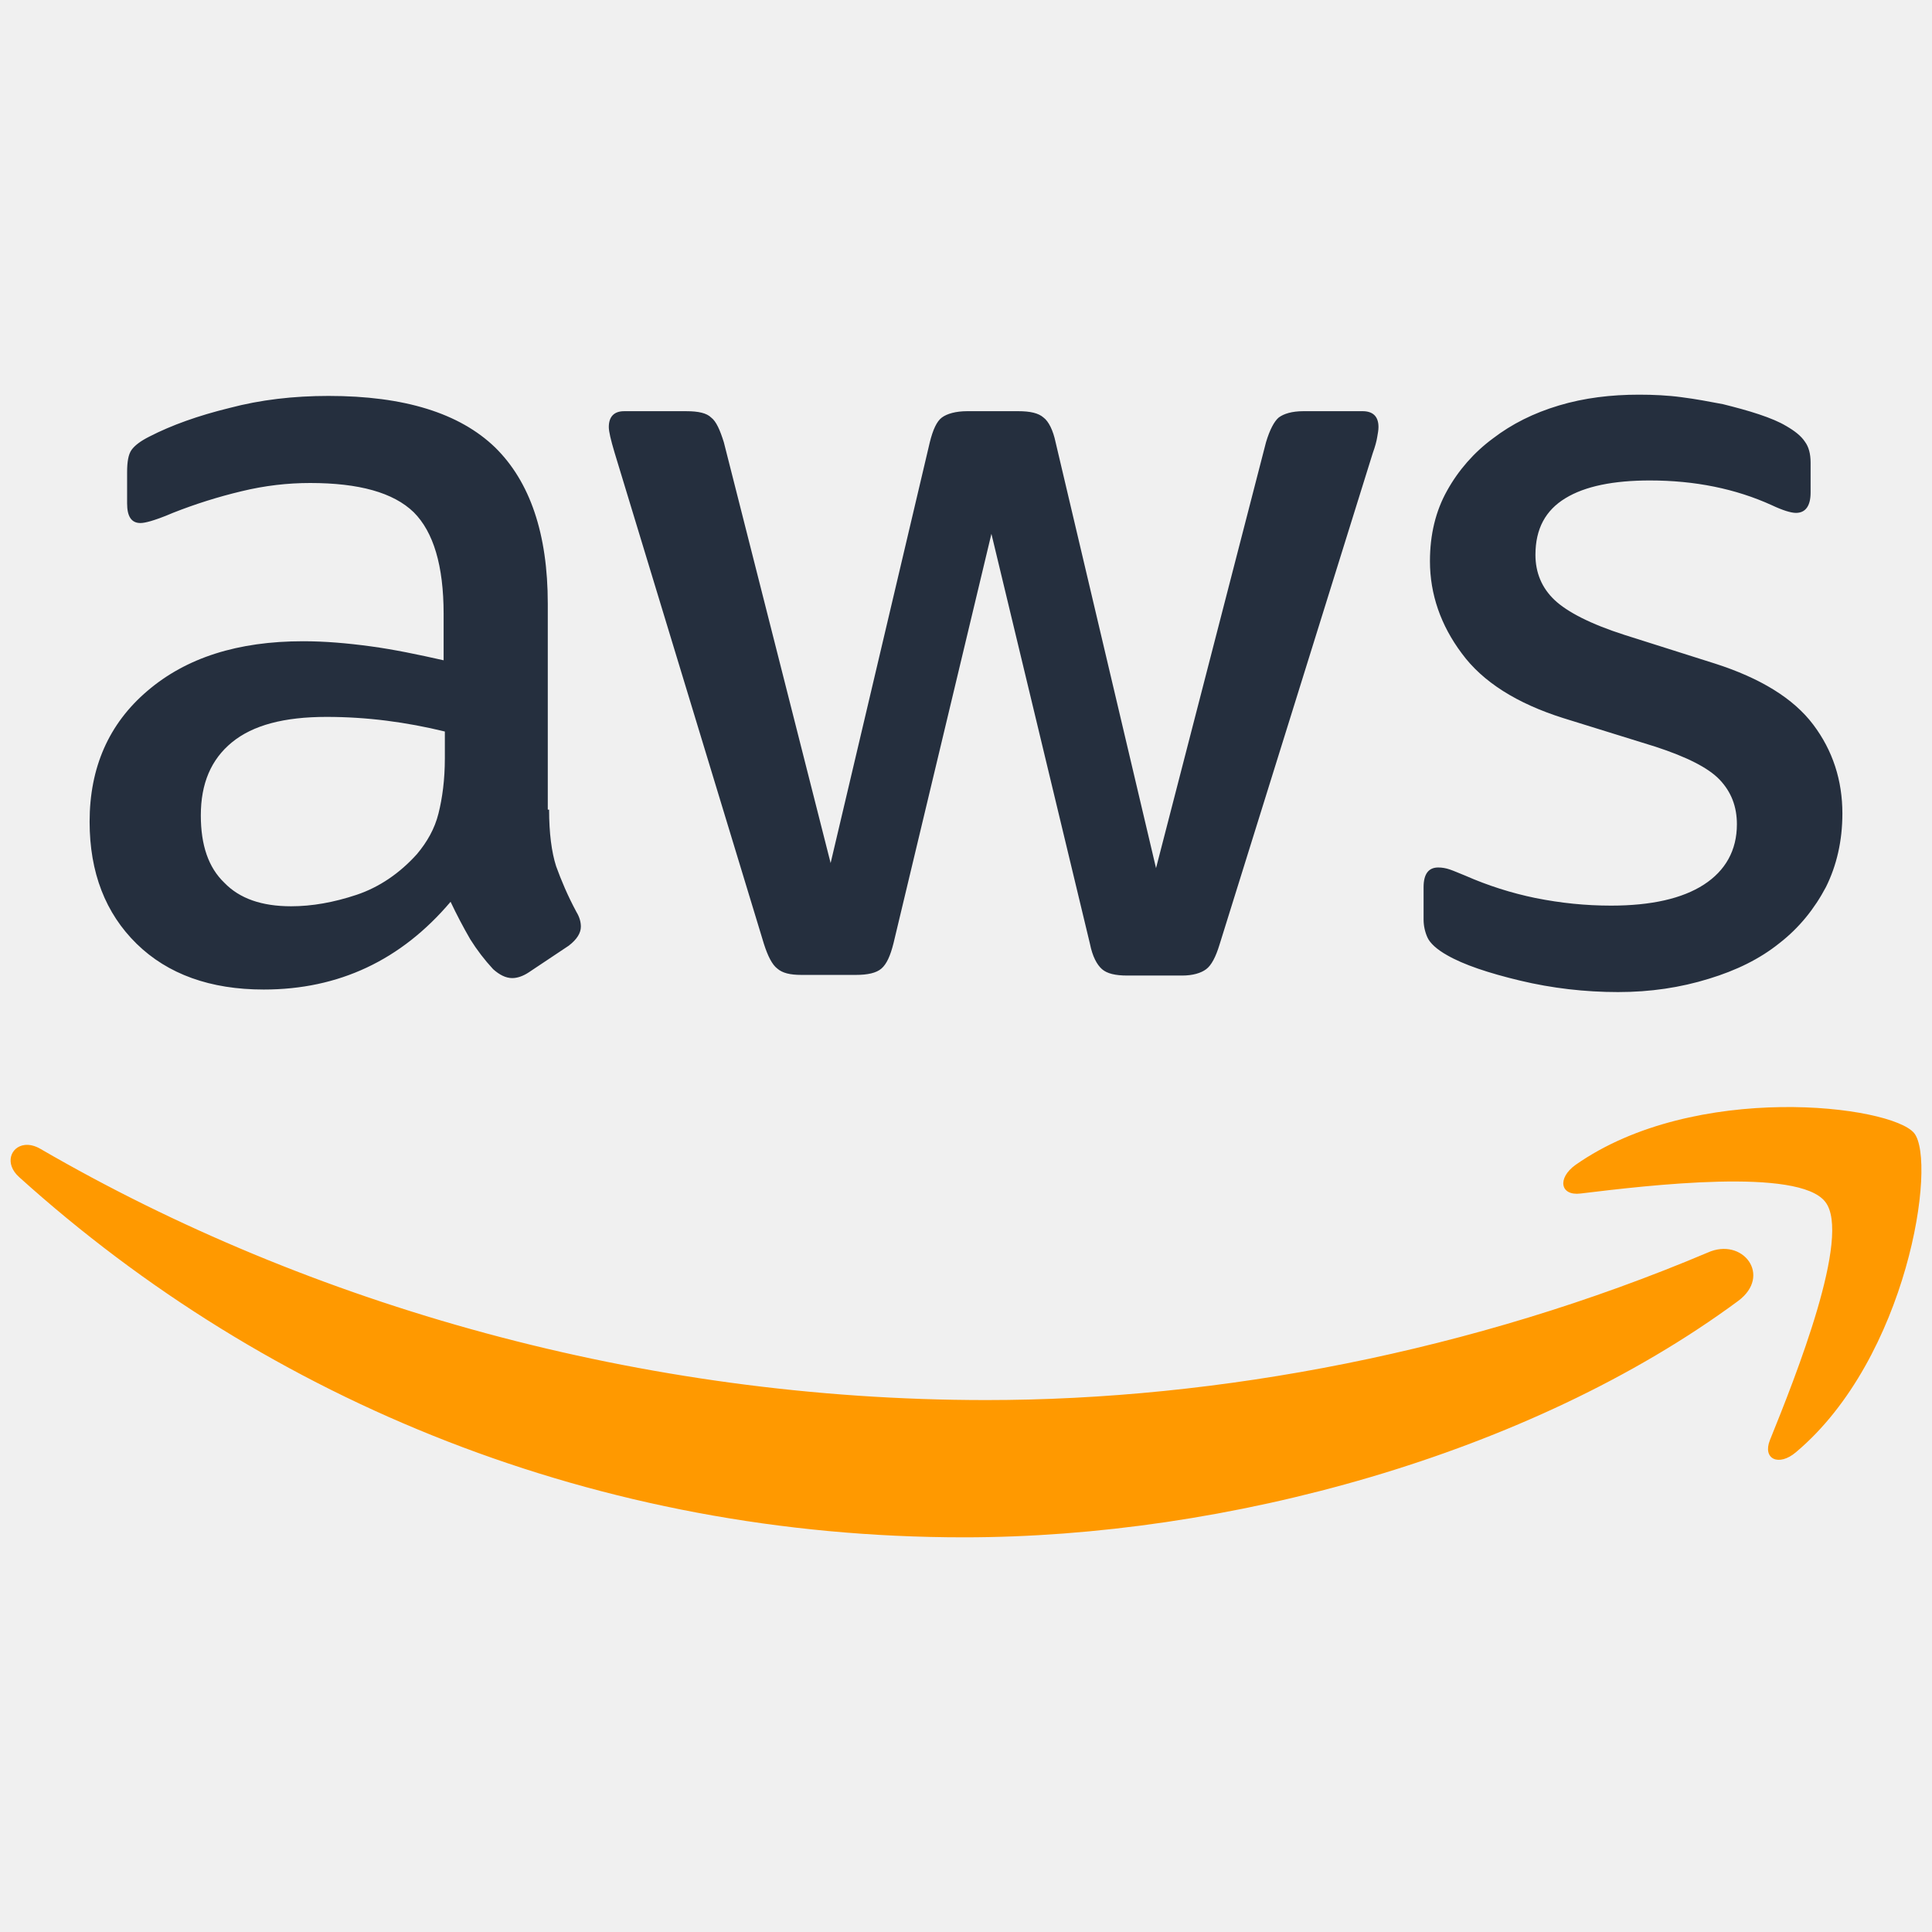
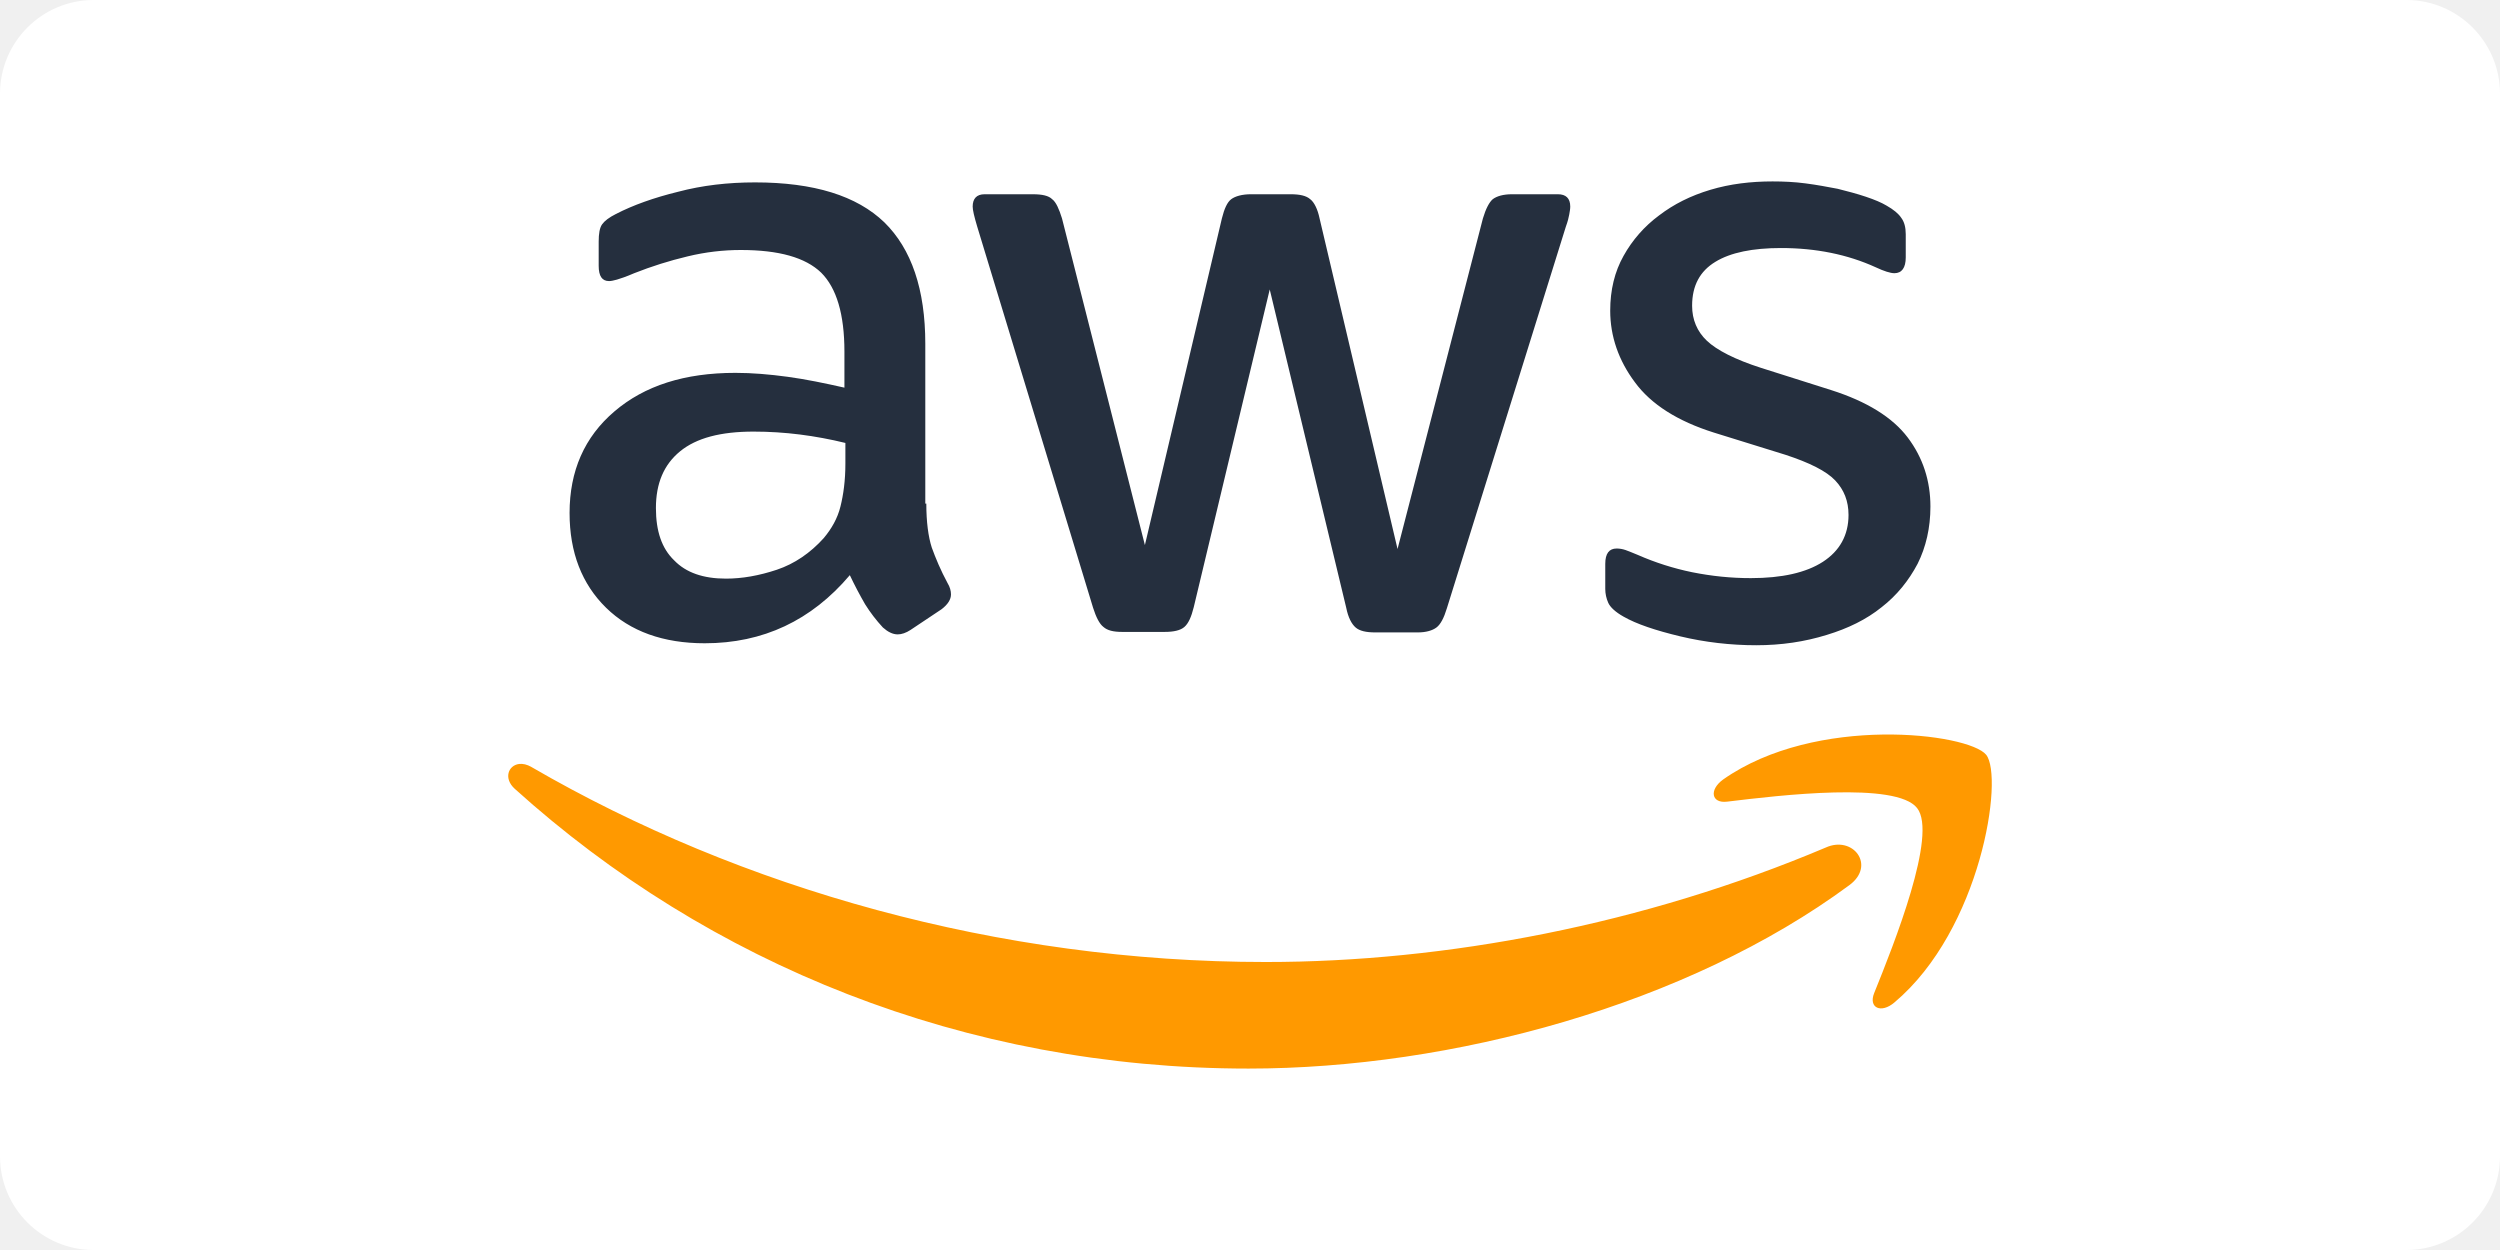
- <svg xmlns="http://www.w3.org/2000/svg" viewBox="0 0 128 128">
-   <path fill="#252f3e" d="M36.379 53.64c0 1.56.168 2.825.465 3.75.336.926.758 1.938 1.347 3.032.207.336.293.672.293.969 0 .418-.254.84-.8 1.261l-2.653 1.77c-.379.25-.758.379-1.093.379-.422 0-.844-.211-1.266-.59a13.28 13.28 0 0 1-1.516-1.98 34.153 34.153 0 0 1-1.304-2.485c-3.282 3.875-7.41 5.813-12.38 5.813-3.535 0-6.355-1.012-8.421-3.032-2.063-2.023-3.114-4.718-3.114-8.086 0-3.578 1.262-6.484 3.833-8.671 2.566-2.192 5.976-3.286 10.316-3.286 1.43 0 2.902.125 4.46.336 1.56.211 3.161.547 4.845.926v-3.074c0-3.2-.676-5.43-1.98-6.734C26.061 32.633 23.788 32 20.546 32c-1.473 0-2.988.168-4.547.547a33.416 33.416 0 0 0-4.547 1.433c-.676.293-1.18.461-1.473.547-.296.082-.507.125-.675.125-.59 0-.883-.422-.883-1.304v-2.063c0-.676.082-1.18.293-1.476.21-.293.59-.586 1.18-.883 1.472-.758 3.242-1.39 5.304-1.895 2.063-.547 4.254-.8 6.57-.8 5.008 0 8.672 1.136 11.032 3.41 2.316 2.273 3.492 5.726 3.492 10.359v13.64Zm-17.094 6.403c1.387 0 2.82-.254 4.336-.758 1.516-.508 2.863-1.433 4-2.695.672-.8 1.18-1.684 1.43-2.695.254-1.012.422-2.23.422-3.665v-1.765a34.401 34.401 0 0 0-3.871-.719 31.816 31.816 0 0 0-3.961-.25c-2.82 0-4.883.547-6.274 1.684-1.387 1.136-2.062 2.734-2.062 4.84 0 1.98.504 3.453 1.558 4.464 1.012 1.051 2.485 1.559 4.422 1.559Zm33.809 4.547c-.758 0-1.262-.125-1.598-.422-.34-.254-.633-.84-.887-1.64L40.715 29.98c-.25-.843-.38-1.39-.38-1.687 0-.672.337-1.05 1.013-1.05h4.125c.8 0 1.347.124 1.644.421.336.25.59.84.84 1.64l7.074 27.876 6.57-27.875c.208-.84.462-1.39.797-1.64.34-.255.93-.423 1.688-.423h3.367c.8 0 1.348.125 1.684.422.336.25.633.84.8 1.64l6.653 28.212 7.285-28.211c.25-.84.547-1.39.84-1.64.336-.255.887-.423 1.644-.423h3.914c.676 0 1.055.336 1.055 1.051 0 .21-.043.422-.086.676-.043.254-.125.59-.293 1.05L80.801 62.57c-.254.84-.547 1.387-.887 1.64-.336.255-.883.423-1.598.423h-3.62c-.801 0-1.348-.13-1.684-.422-.34-.297-.633-.844-.801-1.684l-6.527-27.16-6.485 27.117c-.21.844-.46 1.391-.8 1.684-.337.297-.926.422-1.684.422Zm54.105 1.137c-2.187 0-4.379-.254-6.484-.758-2.106-.504-3.746-1.055-4.84-1.684-.676-.379-1.137-.8-1.305-1.18a2.919 2.919 0 0 1-.254-1.18v-2.148c0-.882.336-1.304.97-1.304.25 0 .503.043.757.129.25.082.629.25 1.05.418a23.102 23.102 0 0 0 4.634 1.476c1.683.336 3.324.504 5.011.504 2.653 0 4.715-.465 6.145-1.39 1.433-.926 2.191-2.274 2.191-4 0-1.18-.379-2.145-1.136-2.946-.758-.8-2.192-1.516-4.254-2.191l-6.106-1.895c-3.074-.969-5.348-2.398-6.734-4.293-1.39-1.855-2.106-3.918-2.106-6.105 0-1.77.38-3.328 1.137-4.676a10.829 10.829 0 0 1 3.031-3.453c1.262-.965 2.696-1.684 4.38-2.188 1.683-.504 3.452-.715 5.304-.715.926 0 1.894.043 2.82.168.969.125 1.852.293 2.738.461.84.211 1.641.422 2.399.676.758.254 1.348.504 1.77.758.59.336 1.011.672 1.261 1.05.254.34.379.802.379 1.391v1.98c0 .884-.336 1.348-.969 1.348-.336 0-.883-.171-1.597-.507-2.403-1.094-5.098-1.641-8.086-1.641-2.399 0-4.293.379-5.598 1.18-1.309.797-1.98 2.02-1.98 3.746 0 1.18.421 2.191 1.261 2.988.844.8 2.403 1.602 4.633 2.316l5.98 1.895c3.032.969 5.22 2.316 6.524 4.043 1.305 1.727 1.938 3.707 1.938 5.895 0 1.812-.38 3.453-1.094 4.882-.758 1.434-1.77 2.696-3.074 3.707-1.305 1.051-2.864 1.809-4.672 2.36-1.895.586-3.875.883-6.024.883Zm0 0" />
-   <path fill="#f90" d="M118 73.348c-4.432.063-9.664 1.052-13.621 3.832-1.223.883-1.012 2.062.336 1.894 4.508-.547 14.44-1.726 16.21.547 1.77 2.23-1.976 11.62-3.663 15.79-.504 1.26.59 1.769 1.726.8 7.41-6.231 9.348-19.242 7.832-21.137-.757-.925-4.388-1.79-8.82-1.726zM1.63 75.859c-.927.116-1.347 1.236-.368 2.121 16.508 14.902 38.359 23.872 62.613 23.872 17.305 0 37.43-5.43 51.281-15.66 2.273-1.688.297-4.254-2.02-3.204-15.534 6.57-32.421 9.77-47.788 9.77-22.778 0-44.8-6.273-62.653-16.633-.39-.231-.755-.304-1.064-.266z" />
+ <svg xmlns="http://www.w3.org/2000/svg" viewBox="0 0 160 80" role="img" aria-label="AWS">
+   <rect width="160" height="80" rx="6" fill="#ffffff" />
+   <g transform="translate(32,-8) scale(0.75)">
+     <path fill="#252f3e" d="M36.379 53.64c0 1.56.168 2.825.465 3.75.336.926.758 1.938 1.347 3.032.207.336.293.672.293.969 0 .418-.254.84-.8 1.261l-2.653 1.77c-.379.25-.758.379-1.093.379-.422 0-.844-.211-1.266-.59a13.28 13.28 0 0 1-1.516-1.98 34.153 34.153 0 0 1-1.304-2.485c-3.282 3.875-7.41 5.813-12.38 5.813-3.535 0-6.355-1.012-8.421-3.032-2.063-2.023-3.114-4.718-3.114-8.086 0-3.578 1.262-6.484 3.833-8.671 2.566-2.192 5.976-3.286 10.316-3.286 1.43 0 2.902.125 4.46.336 1.56.211 3.161.547 4.845.926v-3.074c0-3.2-.676-5.43-1.98-6.734C26.061 32.633 23.788 32 20.546 32c-1.473 0-2.988.168-4.547.547a33.416 33.416 0 0 0-4.547 1.433c-.676.293-1.18.461-1.473.547-.296.082-.507.125-.675.125-.59 0-.883-.422-.883-1.304v-2.063c0-.676.082-1.18.293-1.476.21-.293.59-.586 1.18-.883 1.472-.758 3.242-1.39 5.304-1.895 2.063-.547 4.254-.8 6.57-.8 5.008 0 8.672 1.136 11.032 3.41 2.316 2.273 3.492 5.726 3.492 10.359v13.64Zm-17.094 6.403c1.387 0 2.82-.254 4.336-.758 1.516-.508 2.863-1.433 4-2.695.672-.8 1.18-1.684 1.43-2.695.254-1.012.422-2.23.422-3.665v-1.765a34.401 34.401 0 0 0-3.871-.719 31.816 31.816 0 0 0-3.961-.25c-2.82 0-4.883.547-6.274 1.684-1.387 1.136-2.062 2.734-2.062 4.84 0 1.98.504 3.453 1.558 4.464 1.012 1.051 2.485 1.559 4.422 1.559Zm33.809 4.547c-.758 0-1.262-.125-1.598-.422-.34-.254-.633-.84-.887-1.64L40.715 29.98c-.25-.843-.38-1.39-.38-1.687 0-.672.337-1.05 1.013-1.05h4.125c.8 0 1.347.124 1.644.421.336.25.59.84.84 1.64l7.074 27.876 6.57-27.875c.208-.84.462-1.39.797-1.64.34-.255.93-.423 1.688-.423h3.367c.8 0 1.348.125 1.684.422.336.25.633.84.8 1.64l6.653 28.212 7.285-28.211c.25-.84.547-1.39.84-1.64.336-.255.887-.423 1.644-.423h3.914c.676 0 1.055.336 1.055 1.051 0 .21-.043.422-.086.676-.043.254-.125.59-.293 1.05L80.801 62.57c-.254.84-.547 1.387-.887 1.64-.336.255-.883.423-1.598.423h-3.62c-.801 0-1.348-.13-1.684-.422-.34-.297-.633-.844-.801-1.684l-6.527-27.16-6.485 27.117c-.21.844-.46 1.391-.8 1.684-.337.297-.926.422-1.684.422Zm54.105 1.137c-2.187 0-4.379-.254-6.484-.758-2.106-.504-3.746-1.055-4.84-1.684-.676-.379-1.137-.8-1.305-1.18a2.919 2.919 0 0 1-.254-1.18v-2.148c0-.882.336-1.304.97-1.304.25 0 .503.043.757.129.25.082.629.25 1.05.418a23.102 23.102 0 0 0 4.634 1.476c1.683.336 3.324.504 5.011.504 2.653 0 4.715-.465 6.145-1.39 1.433-.926 2.191-2.274 2.191-4 0-1.18-.379-2.145-1.136-2.946-.758-.8-2.192-1.516-4.254-2.191l-6.106-1.895c-3.074-.969-5.348-2.398-6.734-4.293-1.39-1.855-2.106-3.918-2.106-6.105 0-1.77.38-3.328 1.137-4.676a10.829 10.829 0 0 1 3.031-3.453c1.262-.965 2.696-1.684 4.38-2.188 1.683-.504 3.452-.715 5.304-.715.926 0 1.894.043 2.82.168.969.125 1.852.293 2.738.461.84.211 1.641.422 2.399.676.758.254 1.348.504 1.77.758.59.336 1.011.672 1.261 1.05.254.34.379.802.379 1.391v1.98c0 .884-.336 1.348-.969 1.348-.336 0-.883-.171-1.597-.507-2.403-1.094-5.098-1.641-8.086-1.641-2.399 0-4.293.379-5.598 1.18-1.309.797-1.98 2.02-1.98 3.746 0 1.18.421 2.191 1.261 2.988.844.8 2.403 1.602 4.633 2.316l5.98 1.895c3.032.969 5.22 2.316 6.524 4.043 1.305 1.727 1.938 3.707 1.938 5.895 0 1.812-.38 3.453-1.094 4.882-.758 1.434-1.77 2.696-3.074 3.707-1.305 1.051-2.864 1.809-4.672 2.36-1.895.586-3.875.883-6.024.883Zm0 0" />
+     <path fill="#f90" d="M118 73.348c-4.432.063-9.664 1.052-13.621 3.832-1.223.883-1.012 2.062.336 1.894 4.508-.547 14.44-1.726 16.21.547 1.77 2.23-1.976 11.62-3.663 15.79-.504 1.26.59 1.769 1.726.8 7.41-6.231 9.348-19.242 7.832-21.137-.757-.925-4.388-1.79-8.82-1.726zM1.63 75.859c-.927.116-1.347 1.236-.368 2.121 16.508 14.902 38.359 23.872 62.613 23.872 17.305 0 37.43-5.43 51.281-15.66 2.273-1.688.297-4.254-2.02-3.204-15.534 6.57-32.421 9.77-47.788 9.77-22.778 0-44.8-6.273-62.653-16.633-.39-.231-.755-.304-1.064-.266z" />
+   </g>
</svg>
